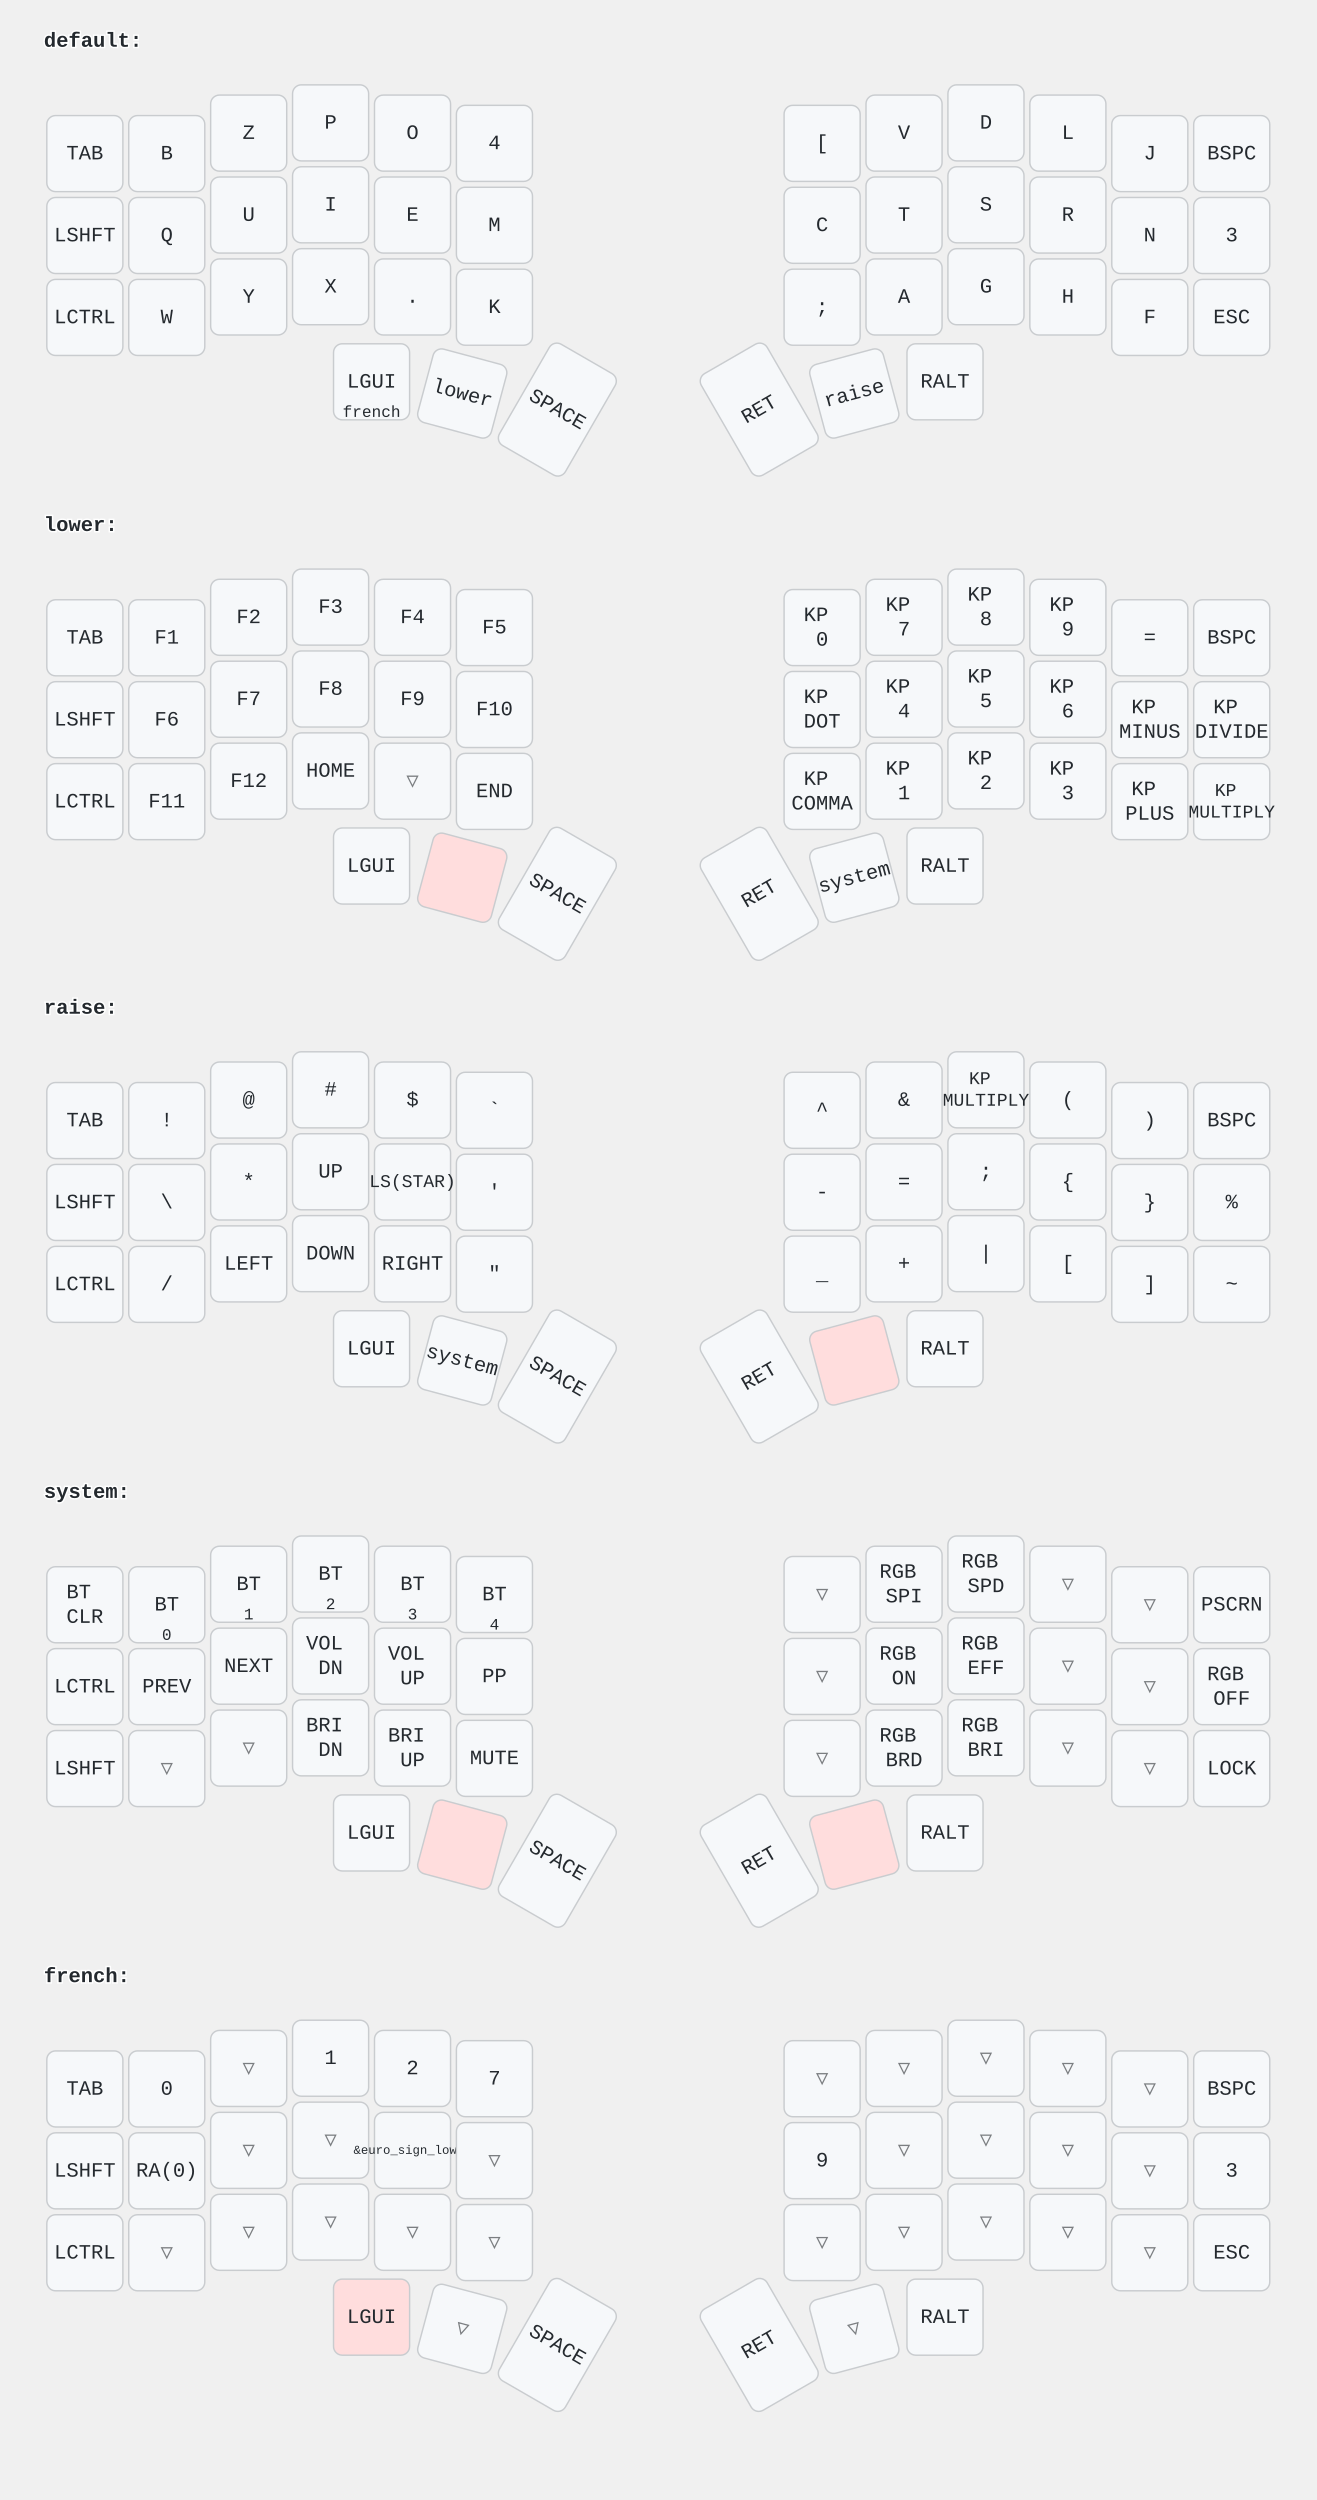
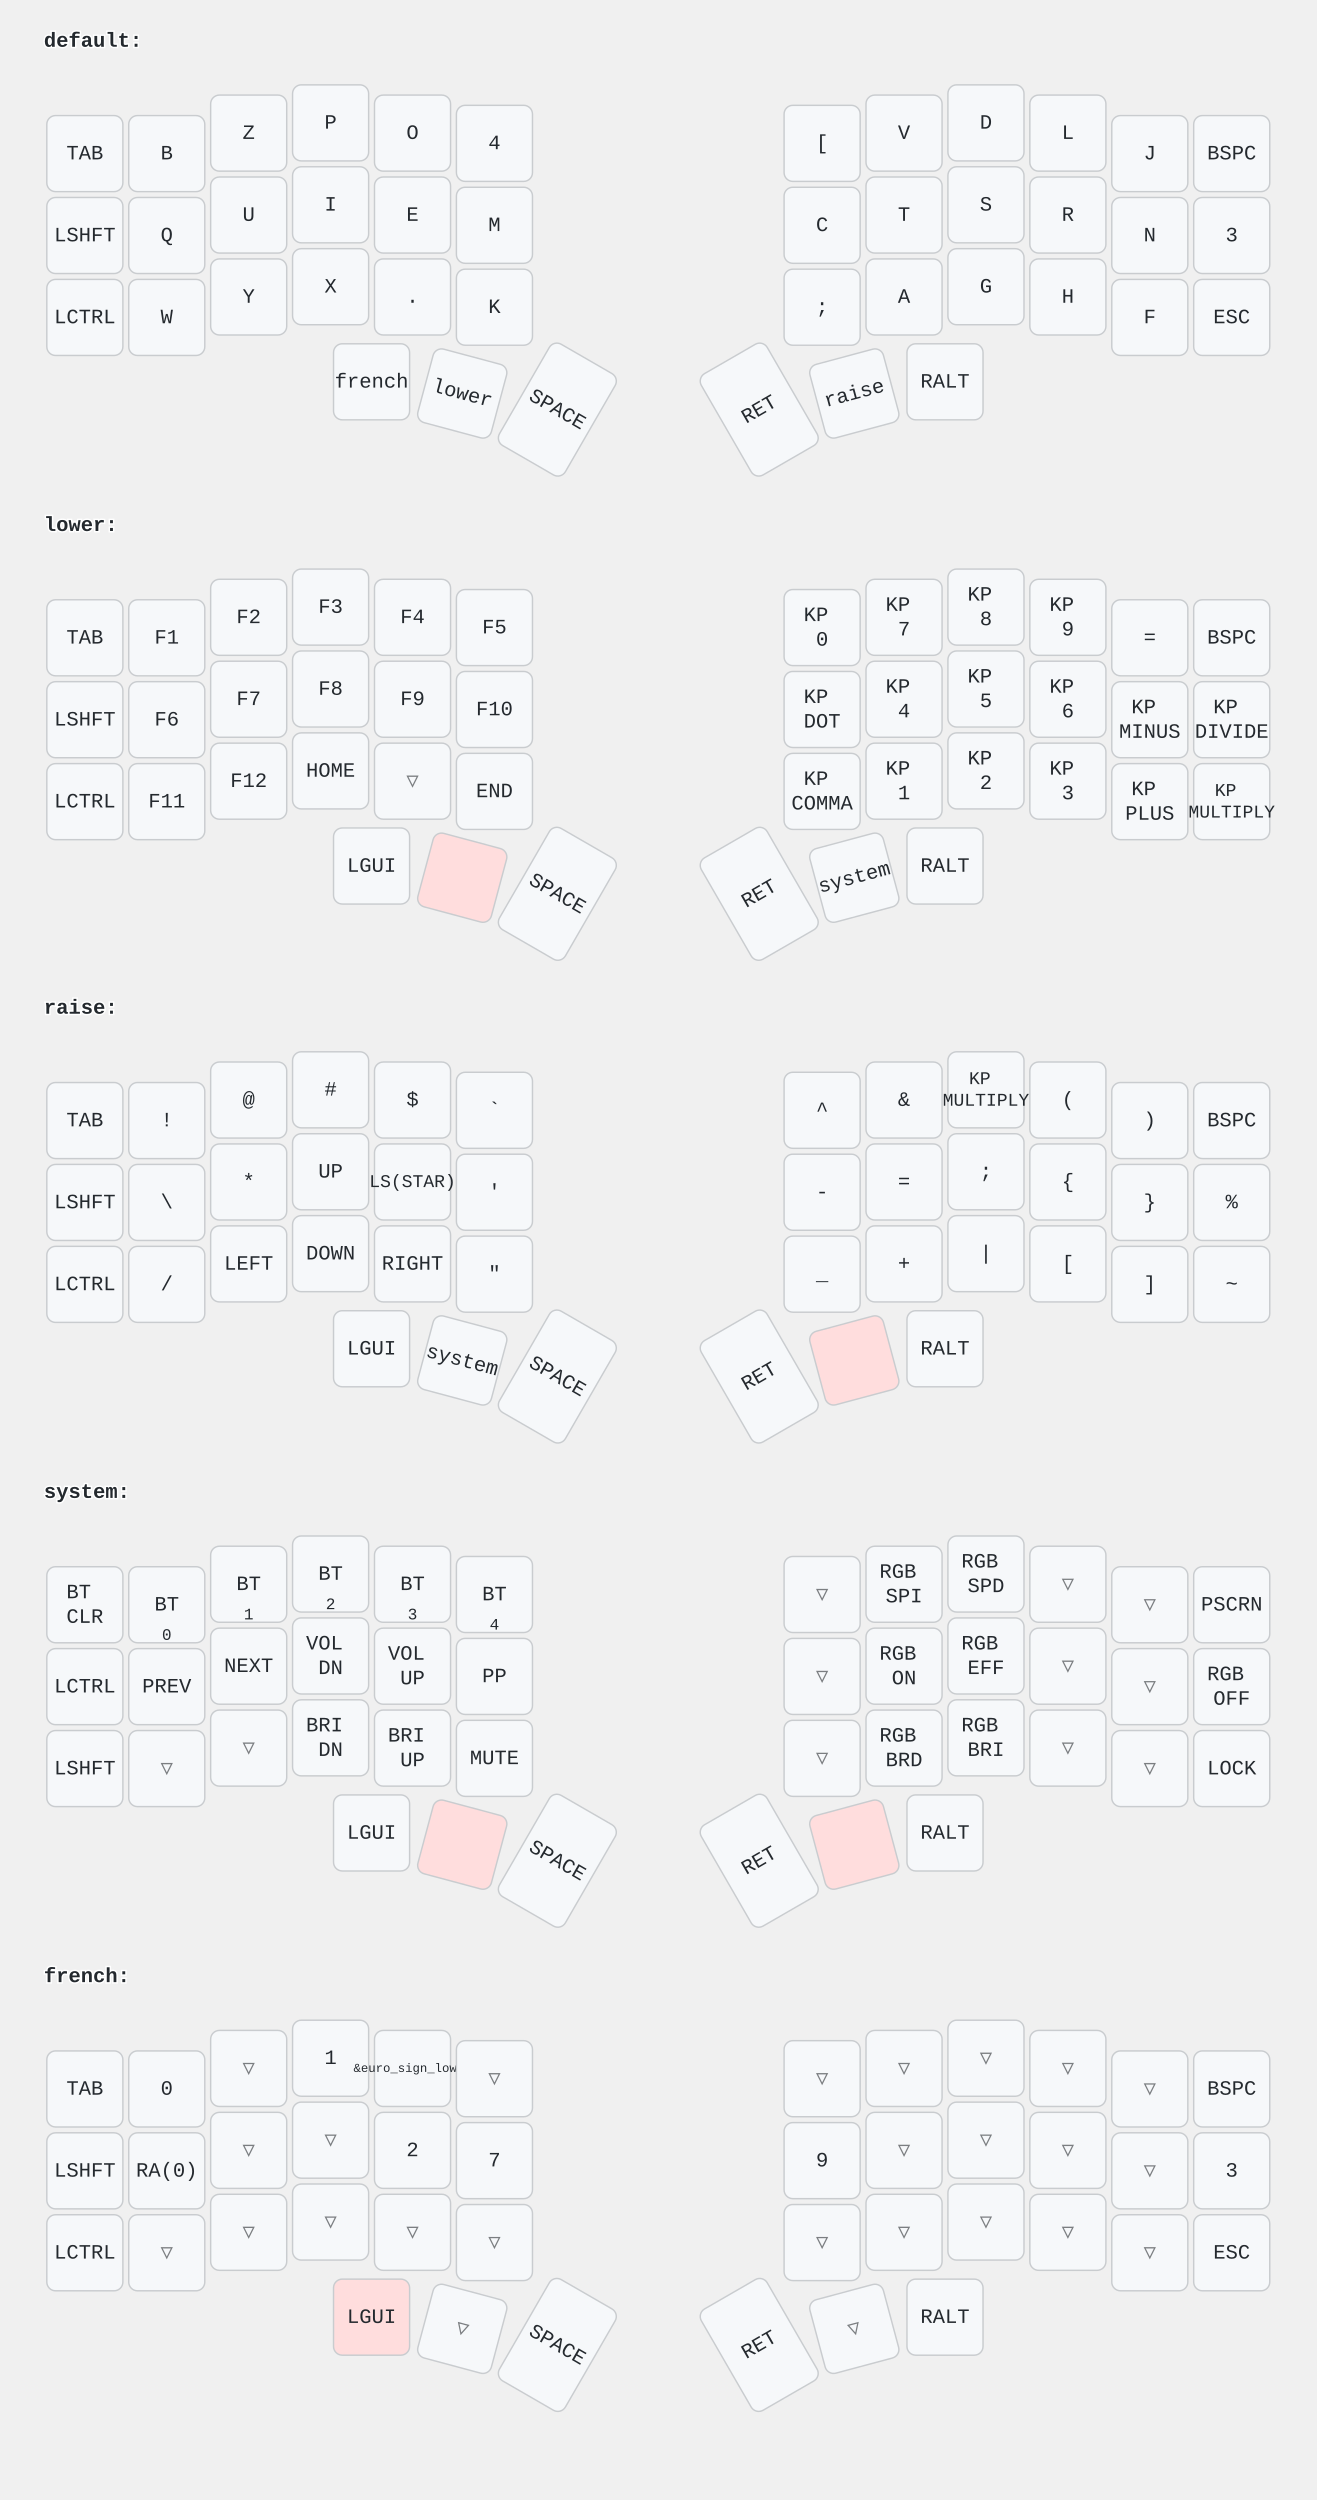
<svg xmlns="http://www.w3.org/2000/svg" width="900" height="1709" viewBox="0 0 900 1709" class="keymap">
  <style>/* inherit to force styles through use tags */
svg path {
    fill: inherit;
}

/* font and background color specifications */
svg.keymap {
    font-family: SFMono-Regular,Consolas,Liberation Mono,Menlo,monospace;
    font-size: 14px;
    font-kerning: normal;
    text-rendering: optimizeLegibility;
    fill: #24292e;
}

/* default key styling */
rect.key {
    fill: #f6f8fa;
}

rect.key, rect.combo {
    stroke: #c9cccf;
    stroke-width: 1;
}

/* default key side styling, only used is draw_key_sides is set */
rect.side {
    filter: brightness(90%);
}

/* color accent for combo boxes */
rect.combo, rect.combo-separate {
    fill: #cdf;
}

/* color accent for held keys */
rect.held, rect.combo.held {
    fill: #fdd;
}

/* color accent for ghost (optional) keys */
rect.ghost, rect.combo.ghost {
    stroke-dasharray: 4, 4;
    stroke-width: 2;
}

text {
    text-anchor: middle;
    dominant-baseline: middle;
}

/* styling for layer labels */
text.label {
    font-weight: bold;
    text-anchor: start;
    stroke: white;
    stroke-width: 2;
    paint-order: stroke;
}

/* styling for combo tap, and key hold/shifted label text */
text.combo, text.hold, text.shifted {
    font-size: 11px;
}

text.hold {
    text-anchor: middle;
    dominant-baseline: auto;
}

text.shifted {
    text-anchor: middle;
    dominant-baseline: hanging;
}

/* styling for hold/shifted label text in combo box */
text.combo.hold, text.combo.shifted {
    font-size: 8px;
}

/* lighter symbol for transparent keys */
text.trans {
    fill: #7b7e81;
}

/* styling for combo dendrons */
path.combo {
    stroke-width: 1;
    stroke: gray;
    fill: none;
}

/* Start Tabler Icons Cleanup */
/* cannot use height/width with glyphs */
.icon-tabler &gt; path {
    fill: inherit;
    stroke: inherit;
    stroke-width: 2;
}
/* hide tabler's default box */
.icon-tabler &gt; path[stroke="none"][fill="none"] {
    visibility: hidden;
}
/* End Tabler Icons Cleanup */
</style>
  <g transform="translate(30, 0)" class="layer-default">
    <text x="0" y="28" class="label">default:</text>
    <g transform="translate(0, 56)">
      <g transform="translate(28, 49)" class="key keypos-0">
        <rect rx="6" ry="6" x="-26" y="-26" width="52" height="52" class="key" />
        <text x="0" y="0" class="key tap">TAB</text>
      </g>
      <g transform="translate(84, 49)" class="key keypos-1">
        <rect rx="6" ry="6" x="-26" y="-26" width="52" height="52" class="key" />
        <text x="0" y="0" class="key tap">B</text>
      </g>
      <g transform="translate(140, 35)" class="key keypos-2">
        <rect rx="6" ry="6" x="-26" y="-26" width="52" height="52" class="key" />
        <text x="0" y="0" class="key tap">Z</text>
      </g>
      <g transform="translate(196, 28)" class="key keypos-3">
        <rect rx="6" ry="6" x="-26" y="-26" width="52" height="52" class="key" />
        <text x="0" y="0" class="key tap">P</text>
      </g>
      <g transform="translate(252, 35)" class="key keypos-4">
        <rect rx="6" ry="6" x="-26" y="-26" width="52" height="52" class="key" />
        <text x="0" y="0" class="key tap">O</text>
      </g>
      <g transform="translate(308, 42)" class="key keypos-5">
        <rect rx="6" ry="6" x="-26" y="-26" width="52" height="52" class="key" />
        <text x="0" y="0" class="key tap">4</text>
      </g>
      <g transform="translate(532, 42)" class="key keypos-6">
        <rect rx="6" ry="6" x="-26" y="-26" width="52" height="52" class="key" />
        <text x="0" y="0" class="key tap">[</text>
      </g>
      <g transform="translate(588, 35)" class="key keypos-7">
        <rect rx="6" ry="6" x="-26" y="-26" width="52" height="52" class="key" />
        <text x="0" y="0" class="key tap">V</text>
      </g>
      <g transform="translate(644, 28)" class="key keypos-8">
        <rect rx="6" ry="6" x="-26" y="-26" width="52" height="52" class="key" />
        <text x="0" y="0" class="key tap">D</text>
      </g>
      <g transform="translate(700, 35)" class="key keypos-9">
        <rect rx="6" ry="6" x="-26" y="-26" width="52" height="52" class="key" />
        <text x="0" y="0" class="key tap">L</text>
      </g>
      <g transform="translate(756, 49)" class="key keypos-10">
        <rect rx="6" ry="6" x="-26" y="-26" width="52" height="52" class="key" />
        <text x="0" y="0" class="key tap">J</text>
      </g>
      <g transform="translate(812, 49)" class="key keypos-11">
        <rect rx="6" ry="6" x="-26" y="-26" width="52" height="52" class="key" />
        <text x="0" y="0" class="key tap">BSPC</text>
      </g>
      <g transform="translate(28, 105)" class="key keypos-12">
        <rect rx="6" ry="6" x="-26" y="-26" width="52" height="52" class="key" />
        <text x="0" y="0" class="key tap">LSHFT</text>
      </g>
      <g transform="translate(84, 105)" class="key keypos-13">
        <rect rx="6" ry="6" x="-26" y="-26" width="52" height="52" class="key" />
        <text x="0" y="0" class="key tap">Q</text>
      </g>
      <g transform="translate(140, 91)" class="key keypos-14">
        <rect rx="6" ry="6" x="-26" y="-26" width="52" height="52" class="key" />
        <text x="0" y="0" class="key tap">U</text>
      </g>
      <g transform="translate(196, 84)" class="key keypos-15">
        <rect rx="6" ry="6" x="-26" y="-26" width="52" height="52" class="key" />
        <text x="0" y="0" class="key tap">I</text>
      </g>
      <g transform="translate(252, 91)" class="key keypos-16">
        <rect rx="6" ry="6" x="-26" y="-26" width="52" height="52" class="key" />
        <text x="0" y="0" class="key tap">E</text>
      </g>
      <g transform="translate(308, 98)" class="key keypos-17">
        <rect rx="6" ry="6" x="-26" y="-26" width="52" height="52" class="key" />
        <text x="0" y="0" class="key tap">M</text>
      </g>
      <g transform="translate(532, 98)" class="key keypos-18">
        <rect rx="6" ry="6" x="-26" y="-26" width="52" height="52" class="key" />
        <text x="0" y="0" class="key tap">C</text>
      </g>
      <g transform="translate(588, 91)" class="key keypos-19">
        <rect rx="6" ry="6" x="-26" y="-26" width="52" height="52" class="key" />
        <text x="0" y="0" class="key tap">T</text>
      </g>
      <g transform="translate(644, 84)" class="key keypos-20">
        <rect rx="6" ry="6" x="-26" y="-26" width="52" height="52" class="key" />
        <text x="0" y="0" class="key tap">S</text>
      </g>
      <g transform="translate(700, 91)" class="key keypos-21">
        <rect rx="6" ry="6" x="-26" y="-26" width="52" height="52" class="key" />
        <text x="0" y="0" class="key tap">R</text>
      </g>
      <g transform="translate(756, 105)" class="key keypos-22">
        <rect rx="6" ry="6" x="-26" y="-26" width="52" height="52" class="key" />
        <text x="0" y="0" class="key tap">N</text>
      </g>
      <g transform="translate(812, 105)" class="key keypos-23">
        <rect rx="6" ry="6" x="-26" y="-26" width="52" height="52" class="key" />
        <text x="0" y="0" class="key tap">3</text>
      </g>
      <g transform="translate(28, 161)" class="key keypos-24">
        <rect rx="6" ry="6" x="-26" y="-26" width="52" height="52" class="key" />
        <text x="0" y="0" class="key tap">LCTRL</text>
      </g>
      <g transform="translate(84, 161)" class="key keypos-25">
        <rect rx="6" ry="6" x="-26" y="-26" width="52" height="52" class="key" />
        <text x="0" y="0" class="key tap">W</text>
      </g>
      <g transform="translate(140, 147)" class="key keypos-26">
        <rect rx="6" ry="6" x="-26" y="-26" width="52" height="52" class="key" />
        <text x="0" y="0" class="key tap">Y</text>
      </g>
      <g transform="translate(196, 140)" class="key keypos-27">
        <rect rx="6" ry="6" x="-26" y="-26" width="52" height="52" class="key" />
        <text x="0" y="0" class="key tap">X</text>
      </g>
      <g transform="translate(252, 147)" class="key keypos-28">
        <rect rx="6" ry="6" x="-26" y="-26" width="52" height="52" class="key" />
        <text x="0" y="0" class="key tap">.</text>
      </g>
      <g transform="translate(308, 154)" class="key keypos-29">
        <rect rx="6" ry="6" x="-26" y="-26" width="52" height="52" class="key" />
        <text x="0" y="0" class="key tap">K</text>
      </g>
      <g transform="translate(532, 154)" class="key keypos-30">
        <rect rx="6" ry="6" x="-26" y="-26" width="52" height="52" class="key" />
        <text x="0" y="0" class="key tap">;</text>
      </g>
      <g transform="translate(588, 147)" class="key keypos-31">
        <rect rx="6" ry="6" x="-26" y="-26" width="52" height="52" class="key" />
        <text x="0" y="0" class="key tap">A</text>
      </g>
      <g transform="translate(644, 140)" class="key keypos-32">
        <rect rx="6" ry="6" x="-26" y="-26" width="52" height="52" class="key" />
        <text x="0" y="0" class="key tap">G</text>
      </g>
      <g transform="translate(700, 147)" class="key keypos-33">
        <rect rx="6" ry="6" x="-26" y="-26" width="52" height="52" class="key" />
        <text x="0" y="0" class="key tap">H</text>
      </g>
      <g transform="translate(756, 161)" class="key keypos-34">
        <rect rx="6" ry="6" x="-26" y="-26" width="52" height="52" class="key" />
        <text x="0" y="0" class="key tap">F</text>
      </g>
      <g transform="translate(812, 161)" class="key keypos-35">
        <rect rx="6" ry="6" x="-26" y="-26" width="52" height="52" class="key" />
        <text x="0" y="0" class="key tap">ESC</text>
      </g>
      <g transform="translate(224, 205)" class="key keypos-36">
        <rect rx="6" ry="6" x="-26" y="-26" width="52" height="52" class="key" />
-         <text x="0" y="0" class="key tap">LGUI</text>
-         <text x="0" y="24" class="key hold">french</text>
+         <text x="0" y="0" class="key tap">french</text>
      </g>
      <g transform="translate(286, 213) rotate(15.0)" class="key keypos-37">
        <rect rx="6" ry="6" x="-26" y="-26" width="52" height="52" class="key" />
        <text x="0" y="0" class="key tap">lower</text>
      </g>
      <g transform="translate(351, 224) rotate(30.0)" class="key keypos-38">
        <rect rx="6" ry="6" x="-26" y="-40" width="52" height="80" class="key" />
        <text x="0" y="0" class="key tap">SPACE</text>
      </g>
      <g transform="translate(489, 224) rotate(-30.0)" class="key keypos-39">
        <rect rx="6" ry="6" x="-26" y="-40" width="52" height="80" class="key" />
        <text x="0" y="0" class="key tap">RET</text>
      </g>
      <g transform="translate(554, 213) rotate(-15.0)" class="key keypos-40">
        <rect rx="6" ry="6" x="-26" y="-26" width="52" height="52" class="key" />
        <text x="0" y="0" class="key tap">raise</text>
      </g>
      <g transform="translate(616, 205)" class="key keypos-41">
        <rect rx="6" ry="6" x="-26" y="-26" width="52" height="52" class="key" />
        <text x="0" y="0" class="key tap">RALT</text>
      </g>
    </g>
  </g>
  <g transform="translate(30, 331)" class="layer-lower">
    <text x="0" y="28" class="label">lower:</text>
    <g transform="translate(0, 56)">
      <g transform="translate(28, 49)" class="key keypos-0">
        <rect rx="6" ry="6" x="-26" y="-26" width="52" height="52" class="key" />
        <text x="0" y="0" class="key tap">TAB</text>
      </g>
      <g transform="translate(84, 49)" class="key keypos-1">
        <rect rx="6" ry="6" x="-26" y="-26" width="52" height="52" class="key" />
        <text x="0" y="0" class="key tap">F1</text>
      </g>
      <g transform="translate(140, 35)" class="key keypos-2">
        <rect rx="6" ry="6" x="-26" y="-26" width="52" height="52" class="key" />
        <text x="0" y="0" class="key tap">F2</text>
      </g>
      <g transform="translate(196, 28)" class="key keypos-3">
        <rect rx="6" ry="6" x="-26" y="-26" width="52" height="52" class="key" />
        <text x="0" y="0" class="key tap">F3</text>
      </g>
      <g transform="translate(252, 35)" class="key keypos-4">
        <rect rx="6" ry="6" x="-26" y="-26" width="52" height="52" class="key" />
        <text x="0" y="0" class="key tap">F4</text>
      </g>
      <g transform="translate(308, 42)" class="key keypos-5">
        <rect rx="6" ry="6" x="-26" y="-26" width="52" height="52" class="key" />
        <text x="0" y="0" class="key tap">F5</text>
      </g>
      <g transform="translate(532, 42)" class="key keypos-6">
        <rect rx="6" ry="6" x="-26" y="-26" width="52" height="52" class="key" />
        <text x="0" y="0" class="key tap">
          <tspan x="0" dy="-0.6em">KP</tspan>
          <tspan x="0" dy="1.2em">0</tspan>
        </text>
      </g>
      <g transform="translate(588, 35)" class="key keypos-7">
        <rect rx="6" ry="6" x="-26" y="-26" width="52" height="52" class="key" />
        <text x="0" y="0" class="key tap">
          <tspan x="0" dy="-0.6em">KP</tspan>
          <tspan x="0" dy="1.2em">7</tspan>
        </text>
      </g>
      <g transform="translate(644, 28)" class="key keypos-8">
        <rect rx="6" ry="6" x="-26" y="-26" width="52" height="52" class="key" />
        <text x="0" y="0" class="key tap">
          <tspan x="0" dy="-0.6em">KP</tspan>
          <tspan x="0" dy="1.2em">8</tspan>
        </text>
      </g>
      <g transform="translate(700, 35)" class="key keypos-9">
        <rect rx="6" ry="6" x="-26" y="-26" width="52" height="52" class="key" />
        <text x="0" y="0" class="key tap">
          <tspan x="0" dy="-0.6em">KP</tspan>
          <tspan x="0" dy="1.2em">9</tspan>
        </text>
      </g>
      <g transform="translate(756, 49)" class="key keypos-10">
        <rect rx="6" ry="6" x="-26" y="-26" width="52" height="52" class="key" />
        <text x="0" y="0" class="key tap">=</text>
      </g>
      <g transform="translate(812, 49)" class="key keypos-11">
        <rect rx="6" ry="6" x="-26" y="-26" width="52" height="52" class="key" />
        <text x="0" y="0" class="key tap">BSPC</text>
      </g>
      <g transform="translate(28, 105)" class="key keypos-12">
        <rect rx="6" ry="6" x="-26" y="-26" width="52" height="52" class="key" />
        <text x="0" y="0" class="key tap">LSHFT</text>
      </g>
      <g transform="translate(84, 105)" class="key keypos-13">
        <rect rx="6" ry="6" x="-26" y="-26" width="52" height="52" class="key" />
        <text x="0" y="0" class="key tap">F6</text>
      </g>
      <g transform="translate(140, 91)" class="key keypos-14">
        <rect rx="6" ry="6" x="-26" y="-26" width="52" height="52" class="key" />
        <text x="0" y="0" class="key tap">F7</text>
      </g>
      <g transform="translate(196, 84)" class="key keypos-15">
        <rect rx="6" ry="6" x="-26" y="-26" width="52" height="52" class="key" />
        <text x="0" y="0" class="key tap">F8</text>
      </g>
      <g transform="translate(252, 91)" class="key keypos-16">
        <rect rx="6" ry="6" x="-26" y="-26" width="52" height="52" class="key" />
        <text x="0" y="0" class="key tap">F9</text>
      </g>
      <g transform="translate(308, 98)" class="key keypos-17">
        <rect rx="6" ry="6" x="-26" y="-26" width="52" height="52" class="key" />
        <text x="0" y="0" class="key tap">F10</text>
      </g>
      <g transform="translate(532, 98)" class="key keypos-18">
        <rect rx="6" ry="6" x="-26" y="-26" width="52" height="52" class="key" />
        <text x="0" y="0" class="key tap">
          <tspan x="0" dy="-0.6em">KP</tspan>
          <tspan x="0" dy="1.2em">DOT</tspan>
        </text>
      </g>
      <g transform="translate(588, 91)" class="key keypos-19">
        <rect rx="6" ry="6" x="-26" y="-26" width="52" height="52" class="key" />
        <text x="0" y="0" class="key tap">
          <tspan x="0" dy="-0.6em">KP</tspan>
          <tspan x="0" dy="1.2em">4</tspan>
        </text>
      </g>
      <g transform="translate(644, 84)" class="key keypos-20">
        <rect rx="6" ry="6" x="-26" y="-26" width="52" height="52" class="key" />
        <text x="0" y="0" class="key tap">
          <tspan x="0" dy="-0.6em">KP</tspan>
          <tspan x="0" dy="1.2em">5</tspan>
        </text>
      </g>
      <g transform="translate(700, 91)" class="key keypos-21">
        <rect rx="6" ry="6" x="-26" y="-26" width="52" height="52" class="key" />
        <text x="0" y="0" class="key tap">
          <tspan x="0" dy="-0.6em">KP</tspan>
          <tspan x="0" dy="1.2em">6</tspan>
        </text>
      </g>
      <g transform="translate(756, 105)" class="key keypos-22">
        <rect rx="6" ry="6" x="-26" y="-26" width="52" height="52" class="key" />
        <text x="0" y="0" class="key tap">
          <tspan x="0" dy="-0.6em">KP</tspan>
          <tspan x="0" dy="1.2em">MINUS</tspan>
        </text>
      </g>
      <g transform="translate(812, 105)" class="key keypos-23">
        <rect rx="6" ry="6" x="-26" y="-26" width="52" height="52" class="key" />
        <text x="0" y="0" class="key tap">
          <tspan x="0" dy="-0.6em">KP</tspan>
          <tspan x="0" dy="1.2em">DIVIDE</tspan>
        </text>
      </g>
      <g transform="translate(28, 161)" class="key keypos-24">
        <rect rx="6" ry="6" x="-26" y="-26" width="52" height="52" class="key" />
        <text x="0" y="0" class="key tap">LCTRL</text>
      </g>
      <g transform="translate(84, 161)" class="key keypos-25">
        <rect rx="6" ry="6" x="-26" y="-26" width="52" height="52" class="key" />
        <text x="0" y="0" class="key tap">F11</text>
      </g>
      <g transform="translate(140, 147)" class="key keypos-26">
        <rect rx="6" ry="6" x="-26" y="-26" width="52" height="52" class="key" />
        <text x="0" y="0" class="key tap">F12</text>
      </g>
      <g transform="translate(196, 140)" class="key keypos-27">
        <rect rx="6" ry="6" x="-26" y="-26" width="52" height="52" class="key" />
        <text x="0" y="0" class="key tap">HOME</text>
      </g>
      <g transform="translate(252, 147)" class="key trans keypos-28">
        <rect rx="6" ry="6" x="-26" y="-26" width="52" height="52" class="key trans" />
        <text x="0" y="0" class="key trans tap">▽</text>
      </g>
      <g transform="translate(308, 154)" class="key keypos-29">
        <rect rx="6" ry="6" x="-26" y="-26" width="52" height="52" class="key" />
        <text x="0" y="0" class="key tap">END</text>
      </g>
      <g transform="translate(532, 154)" class="key keypos-30">
        <rect rx="6" ry="6" x="-26" y="-26" width="52" height="52" class="key" />
        <text x="0" y="0" class="key tap">
          <tspan x="0" dy="-0.6em">KP</tspan>
          <tspan x="0" dy="1.2em">COMMA</tspan>
        </text>
      </g>
      <g transform="translate(588, 147)" class="key keypos-31">
        <rect rx="6" ry="6" x="-26" y="-26" width="52" height="52" class="key" />
        <text x="0" y="0" class="key tap">
          <tspan x="0" dy="-0.6em">KP</tspan>
          <tspan x="0" dy="1.2em">1</tspan>
        </text>
      </g>
      <g transform="translate(644, 140)" class="key keypos-32">
        <rect rx="6" ry="6" x="-26" y="-26" width="52" height="52" class="key" />
        <text x="0" y="0" class="key tap">
          <tspan x="0" dy="-0.6em">KP</tspan>
          <tspan x="0" dy="1.2em">2</tspan>
        </text>
      </g>
      <g transform="translate(700, 147)" class="key keypos-33">
        <rect rx="6" ry="6" x="-26" y="-26" width="52" height="52" class="key" />
        <text x="0" y="0" class="key tap">
          <tspan x="0" dy="-0.6em">KP</tspan>
          <tspan x="0" dy="1.2em">3</tspan>
        </text>
      </g>
      <g transform="translate(756, 161)" class="key keypos-34">
        <rect rx="6" ry="6" x="-26" y="-26" width="52" height="52" class="key" />
        <text x="0" y="0" class="key tap">
          <tspan x="0" dy="-0.6em">KP</tspan>
          <tspan x="0" dy="1.2em">PLUS</tspan>
        </text>
      </g>
      <g transform="translate(812, 161)" class="key keypos-35">
        <rect rx="6" ry="6" x="-26" y="-26" width="52" height="52" class="key" />
        <text x="0" y="0" class="key tap">
          <tspan x="0" dy="-0.6em" style="font-size: 88%">KP</tspan>
          <tspan x="0" dy="1.2em" style="font-size: 88%">MULTIPLY</tspan>
        </text>
      </g>
      <g transform="translate(224, 205)" class="key keypos-36">
        <rect rx="6" ry="6" x="-26" y="-26" width="52" height="52" class="key" />
        <text x="0" y="0" class="key tap">LGUI</text>
      </g>
      <g transform="translate(286, 213) rotate(15.0)" class="key held keypos-37">
        <rect rx="6" ry="6" x="-26" y="-26" width="52" height="52" class="key held" />
      </g>
      <g transform="translate(351, 224) rotate(30.0)" class="key keypos-38">
        <rect rx="6" ry="6" x="-26" y="-40" width="52" height="80" class="key" />
        <text x="0" y="0" class="key tap">SPACE</text>
      </g>
      <g transform="translate(489, 224) rotate(-30.0)" class="key keypos-39">
        <rect rx="6" ry="6" x="-26" y="-40" width="52" height="80" class="key" />
        <text x="0" y="0" class="key tap">RET</text>
      </g>
      <g transform="translate(554, 213) rotate(-15.0)" class="key keypos-40">
        <rect rx="6" ry="6" x="-26" y="-26" width="52" height="52" class="key" />
        <text x="0" y="0" class="key tap">system</text>
      </g>
      <g transform="translate(616, 205)" class="key keypos-41">
        <rect rx="6" ry="6" x="-26" y="-26" width="52" height="52" class="key" />
        <text x="0" y="0" class="key tap">RALT</text>
      </g>
    </g>
  </g>
  <g transform="translate(30, 661)" class="layer-raise">
    <text x="0" y="28" class="label">raise:</text>
    <g transform="translate(0, 56)">
      <g transform="translate(28, 49)" class="key keypos-0">
        <rect rx="6" ry="6" x="-26" y="-26" width="52" height="52" class="key" />
        <text x="0" y="0" class="key tap">TAB</text>
      </g>
      <g transform="translate(84, 49)" class="key keypos-1">
        <rect rx="6" ry="6" x="-26" y="-26" width="52" height="52" class="key" />
        <text x="0" y="0" class="key tap">!</text>
      </g>
      <g transform="translate(140, 35)" class="key keypos-2">
        <rect rx="6" ry="6" x="-26" y="-26" width="52" height="52" class="key" />
        <text x="0" y="0" class="key tap">@</text>
      </g>
      <g transform="translate(196, 28)" class="key keypos-3">
        <rect rx="6" ry="6" x="-26" y="-26" width="52" height="52" class="key" />
        <text x="0" y="0" class="key tap">#</text>
      </g>
      <g transform="translate(252, 35)" class="key keypos-4">
        <rect rx="6" ry="6" x="-26" y="-26" width="52" height="52" class="key" />
        <text x="0" y="0" class="key tap">$</text>
      </g>
      <g transform="translate(308, 42)" class="key keypos-5">
        <rect rx="6" ry="6" x="-26" y="-26" width="52" height="52" class="key" />
        <text x="0" y="0" class="key tap">`</text>
      </g>
      <g transform="translate(532, 42)" class="key keypos-6">
        <rect rx="6" ry="6" x="-26" y="-26" width="52" height="52" class="key" />
        <text x="0" y="0" class="key tap">^</text>
      </g>
      <g transform="translate(588, 35)" class="key keypos-7">
        <rect rx="6" ry="6" x="-26" y="-26" width="52" height="52" class="key" />
        <text x="0" y="0" class="key tap">&amp;</text>
      </g>
      <g transform="translate(644, 28)" class="key keypos-8">
        <rect rx="6" ry="6" x="-26" y="-26" width="52" height="52" class="key" />
        <text x="0" y="0" class="key tap">
          <tspan x="0" dy="-0.6em" style="font-size: 88%">KP</tspan>
          <tspan x="0" dy="1.2em" style="font-size: 88%">MULTIPLY</tspan>
        </text>
      </g>
      <g transform="translate(700, 35)" class="key keypos-9">
        <rect rx="6" ry="6" x="-26" y="-26" width="52" height="52" class="key" />
        <text x="0" y="0" class="key tap">(</text>
      </g>
      <g transform="translate(756, 49)" class="key keypos-10">
        <rect rx="6" ry="6" x="-26" y="-26" width="52" height="52" class="key" />
        <text x="0" y="0" class="key tap">)</text>
      </g>
      <g transform="translate(812, 49)" class="key keypos-11">
        <rect rx="6" ry="6" x="-26" y="-26" width="52" height="52" class="key" />
        <text x="0" y="0" class="key tap">BSPC</text>
      </g>
      <g transform="translate(28, 105)" class="key keypos-12">
        <rect rx="6" ry="6" x="-26" y="-26" width="52" height="52" class="key" />
        <text x="0" y="0" class="key tap">LSHFT</text>
      </g>
      <g transform="translate(84, 105)" class="key keypos-13">
        <rect rx="6" ry="6" x="-26" y="-26" width="52" height="52" class="key" />
        <text x="0" y="0" class="key tap">\</text>
      </g>
      <g transform="translate(140, 91)" class="key keypos-14">
        <rect rx="6" ry="6" x="-26" y="-26" width="52" height="52" class="key" />
        <text x="0" y="0" class="key tap">*</text>
      </g>
      <g transform="translate(196, 84)" class="key keypos-15">
        <rect rx="6" ry="6" x="-26" y="-26" width="52" height="52" class="key" />
        <text x="0" y="0" class="key tap">UP</text>
      </g>
      <g transform="translate(252, 91)" class="key keypos-16">
        <rect rx="6" ry="6" x="-26" y="-26" width="52" height="52" class="key" />
        <text x="0" y="0" class="key tap">
          <tspan style="font-size: 88%">LS(STAR)</tspan>
        </text>
      </g>
      <g transform="translate(308, 98)" class="key keypos-17">
        <rect rx="6" ry="6" x="-26" y="-26" width="52" height="52" class="key" />
        <text x="0" y="0" class="key tap">'</text>
      </g>
      <g transform="translate(532, 98)" class="key keypos-18">
        <rect rx="6" ry="6" x="-26" y="-26" width="52" height="52" class="key" />
        <text x="0" y="0" class="key tap">-</text>
      </g>
      <g transform="translate(588, 91)" class="key keypos-19">
        <rect rx="6" ry="6" x="-26" y="-26" width="52" height="52" class="key" />
        <text x="0" y="0" class="key tap">=</text>
      </g>
      <g transform="translate(644, 84)" class="key keypos-20">
        <rect rx="6" ry="6" x="-26" y="-26" width="52" height="52" class="key" />
        <text x="0" y="0" class="key tap">;</text>
      </g>
      <g transform="translate(700, 91)" class="key keypos-21">
        <rect rx="6" ry="6" x="-26" y="-26" width="52" height="52" class="key" />
        <text x="0" y="0" class="key tap">{</text>
      </g>
      <g transform="translate(756, 105)" class="key keypos-22">
        <rect rx="6" ry="6" x="-26" y="-26" width="52" height="52" class="key" />
        <text x="0" y="0" class="key tap">}</text>
      </g>
      <g transform="translate(812, 105)" class="key keypos-23">
        <rect rx="6" ry="6" x="-26" y="-26" width="52" height="52" class="key" />
        <text x="0" y="0" class="key tap">%</text>
      </g>
      <g transform="translate(28, 161)" class="key keypos-24">
        <rect rx="6" ry="6" x="-26" y="-26" width="52" height="52" class="key" />
        <text x="0" y="0" class="key tap">LCTRL</text>
      </g>
      <g transform="translate(84, 161)" class="key keypos-25">
        <rect rx="6" ry="6" x="-26" y="-26" width="52" height="52" class="key" />
        <text x="0" y="0" class="key tap">/</text>
      </g>
      <g transform="translate(140, 147)" class="key keypos-26">
        <rect rx="6" ry="6" x="-26" y="-26" width="52" height="52" class="key" />
        <text x="0" y="0" class="key tap">LEFT</text>
      </g>
      <g transform="translate(196, 140)" class="key keypos-27">
        <rect rx="6" ry="6" x="-26" y="-26" width="52" height="52" class="key" />
        <text x="0" y="0" class="key tap">DOWN</text>
      </g>
      <g transform="translate(252, 147)" class="key keypos-28">
        <rect rx="6" ry="6" x="-26" y="-26" width="52" height="52" class="key" />
        <text x="0" y="0" class="key tap">RIGHT</text>
      </g>
      <g transform="translate(308, 154)" class="key keypos-29">
        <rect rx="6" ry="6" x="-26" y="-26" width="52" height="52" class="key" />
        <text x="0" y="0" class="key tap">"</text>
      </g>
      <g transform="translate(532, 154)" class="key keypos-30">
        <rect rx="6" ry="6" x="-26" y="-26" width="52" height="52" class="key" />
        <text x="0" y="0" class="key tap">_</text>
      </g>
      <g transform="translate(588, 147)" class="key keypos-31">
        <rect rx="6" ry="6" x="-26" y="-26" width="52" height="52" class="key" />
        <text x="0" y="0" class="key tap">+</text>
      </g>
      <g transform="translate(644, 140)" class="key keypos-32">
        <rect rx="6" ry="6" x="-26" y="-26" width="52" height="52" class="key" />
        <text x="0" y="0" class="key tap">|</text>
      </g>
      <g transform="translate(700, 147)" class="key keypos-33">
        <rect rx="6" ry="6" x="-26" y="-26" width="52" height="52" class="key" />
        <text x="0" y="0" class="key tap">[</text>
      </g>
      <g transform="translate(756, 161)" class="key keypos-34">
        <rect rx="6" ry="6" x="-26" y="-26" width="52" height="52" class="key" />
        <text x="0" y="0" class="key tap">]</text>
      </g>
      <g transform="translate(812, 161)" class="key keypos-35">
        <rect rx="6" ry="6" x="-26" y="-26" width="52" height="52" class="key" />
        <text x="0" y="0" class="key tap">~</text>
      </g>
      <g transform="translate(224, 205)" class="key keypos-36">
        <rect rx="6" ry="6" x="-26" y="-26" width="52" height="52" class="key" />
        <text x="0" y="0" class="key tap">LGUI</text>
      </g>
      <g transform="translate(286, 213) rotate(15.0)" class="key keypos-37">
        <rect rx="6" ry="6" x="-26" y="-26" width="52" height="52" class="key" />
        <text x="0" y="0" class="key tap">system</text>
      </g>
      <g transform="translate(351, 224) rotate(30.0)" class="key keypos-38">
        <rect rx="6" ry="6" x="-26" y="-40" width="52" height="80" class="key" />
        <text x="0" y="0" class="key tap">SPACE</text>
      </g>
      <g transform="translate(489, 224) rotate(-30.0)" class="key keypos-39">
        <rect rx="6" ry="6" x="-26" y="-40" width="52" height="80" class="key" />
        <text x="0" y="0" class="key tap">RET</text>
      </g>
      <g transform="translate(554, 213) rotate(-15.0)" class="key held keypos-40">
        <rect rx="6" ry="6" x="-26" y="-26" width="52" height="52" class="key held" />
      </g>
      <g transform="translate(616, 205)" class="key keypos-41">
        <rect rx="6" ry="6" x="-26" y="-26" width="52" height="52" class="key" />
        <text x="0" y="0" class="key tap">RALT</text>
      </g>
    </g>
  </g>
  <g transform="translate(30, 992)" class="layer-system">
    <text x="0" y="28" class="label">system:</text>
    <g transform="translate(0, 56)">
      <g transform="translate(28, 49)" class="key keypos-0">
        <rect rx="6" ry="6" x="-26" y="-26" width="52" height="52" class="key" />
        <text x="0" y="0" class="key tap">
          <tspan x="0" dy="-0.6em">BT</tspan>
          <tspan x="0" dy="1.2em">CLR</tspan>
        </text>
      </g>
      <g transform="translate(84, 49)" class="key keypos-1">
        <rect rx="6" ry="6" x="-26" y="-26" width="52" height="52" class="key" />
        <text x="0" y="0" class="key tap">BT</text>
        <text x="0" y="24" class="key hold">0</text>
      </g>
      <g transform="translate(140, 35)" class="key keypos-2">
        <rect rx="6" ry="6" x="-26" y="-26" width="52" height="52" class="key" />
        <text x="0" y="0" class="key tap">BT</text>
        <text x="0" y="24" class="key hold">1</text>
      </g>
      <g transform="translate(196, 28)" class="key keypos-3">
        <rect rx="6" ry="6" x="-26" y="-26" width="52" height="52" class="key" />
        <text x="0" y="0" class="key tap">BT</text>
        <text x="0" y="24" class="key hold">2</text>
      </g>
      <g transform="translate(252, 35)" class="key keypos-4">
        <rect rx="6" ry="6" x="-26" y="-26" width="52" height="52" class="key" />
        <text x="0" y="0" class="key tap">BT</text>
        <text x="0" y="24" class="key hold">3</text>
      </g>
      <g transform="translate(308, 42)" class="key keypos-5">
        <rect rx="6" ry="6" x="-26" y="-26" width="52" height="52" class="key" />
        <text x="0" y="0" class="key tap">BT</text>
        <text x="0" y="24" class="key hold">4</text>
      </g>
      <g transform="translate(532, 42)" class="key trans keypos-6">
        <rect rx="6" ry="6" x="-26" y="-26" width="52" height="52" class="key trans" />
        <text x="0" y="0" class="key trans tap">▽</text>
      </g>
      <g transform="translate(588, 35)" class="key keypos-7">
        <rect rx="6" ry="6" x="-26" y="-26" width="52" height="52" class="key" />
        <text x="0" y="0" class="key tap">
          <tspan x="0" dy="-0.6em">RGB</tspan>
          <tspan x="0" dy="1.2em">SPI</tspan>
        </text>
      </g>
      <g transform="translate(644, 28)" class="key keypos-8">
        <rect rx="6" ry="6" x="-26" y="-26" width="52" height="52" class="key" />
        <text x="0" y="0" class="key tap">
          <tspan x="0" dy="-0.6em">RGB</tspan>
          <tspan x="0" dy="1.2em">SPD</tspan>
        </text>
      </g>
      <g transform="translate(700, 35)" class="key trans keypos-9">
        <rect rx="6" ry="6" x="-26" y="-26" width="52" height="52" class="key trans" />
        <text x="0" y="0" class="key trans tap">▽</text>
      </g>
      <g transform="translate(756, 49)" class="key trans keypos-10">
        <rect rx="6" ry="6" x="-26" y="-26" width="52" height="52" class="key trans" />
        <text x="0" y="0" class="key trans tap">▽</text>
      </g>
      <g transform="translate(812, 49)" class="key keypos-11">
        <rect rx="6" ry="6" x="-26" y="-26" width="52" height="52" class="key" />
        <text x="0" y="0" class="key tap">PSCRN</text>
      </g>
      <g transform="translate(28, 105)" class="key keypos-12">
        <rect rx="6" ry="6" x="-26" y="-26" width="52" height="52" class="key" />
        <text x="0" y="0" class="key tap">LCTRL</text>
      </g>
      <g transform="translate(84, 105)" class="key keypos-13">
        <rect rx="6" ry="6" x="-26" y="-26" width="52" height="52" class="key" />
        <text x="0" y="0" class="key tap">PREV</text>
      </g>
      <g transform="translate(140, 91)" class="key keypos-14">
        <rect rx="6" ry="6" x="-26" y="-26" width="52" height="52" class="key" />
        <text x="0" y="0" class="key tap">NEXT</text>
      </g>
      <g transform="translate(196, 84)" class="key keypos-15">
        <rect rx="6" ry="6" x="-26" y="-26" width="52" height="52" class="key" />
        <text x="0" y="0" class="key tap">
          <tspan x="0" dy="-0.6em">VOL</tspan>
          <tspan x="0" dy="1.2em">DN</tspan>
        </text>
      </g>
      <g transform="translate(252, 91)" class="key keypos-16">
        <rect rx="6" ry="6" x="-26" y="-26" width="52" height="52" class="key" />
        <text x="0" y="0" class="key tap">
          <tspan x="0" dy="-0.6em">VOL</tspan>
          <tspan x="0" dy="1.2em">UP</tspan>
        </text>
      </g>
      <g transform="translate(308, 98)" class="key keypos-17">
        <rect rx="6" ry="6" x="-26" y="-26" width="52" height="52" class="key" />
        <text x="0" y="0" class="key tap">PP</text>
      </g>
      <g transform="translate(532, 98)" class="key trans keypos-18">
        <rect rx="6" ry="6" x="-26" y="-26" width="52" height="52" class="key trans" />
        <text x="0" y="0" class="key trans tap">▽</text>
      </g>
      <g transform="translate(588, 91)" class="key keypos-19">
        <rect rx="6" ry="6" x="-26" y="-26" width="52" height="52" class="key" />
        <text x="0" y="0" class="key tap">
          <tspan x="0" dy="-0.6em">RGB</tspan>
          <tspan x="0" dy="1.2em">ON</tspan>
        </text>
      </g>
      <g transform="translate(644, 84)" class="key keypos-20">
        <rect rx="6" ry="6" x="-26" y="-26" width="52" height="52" class="key" />
        <text x="0" y="0" class="key tap">
          <tspan x="0" dy="-0.6em">RGB</tspan>
          <tspan x="0" dy="1.2em">EFF</tspan>
        </text>
      </g>
      <g transform="translate(700, 91)" class="key trans keypos-21">
        <rect rx="6" ry="6" x="-26" y="-26" width="52" height="52" class="key trans" />
        <text x="0" y="0" class="key trans tap">▽</text>
      </g>
      <g transform="translate(756, 105)" class="key trans keypos-22">
        <rect rx="6" ry="6" x="-26" y="-26" width="52" height="52" class="key trans" />
        <text x="0" y="0" class="key trans tap">▽</text>
      </g>
      <g transform="translate(812, 105)" class="key keypos-23">
        <rect rx="6" ry="6" x="-26" y="-26" width="52" height="52" class="key" />
        <text x="0" y="0" class="key tap">
          <tspan x="0" dy="-0.6em">RGB</tspan>
          <tspan x="0" dy="1.2em">OFF</tspan>
        </text>
      </g>
      <g transform="translate(28, 161)" class="key keypos-24">
        <rect rx="6" ry="6" x="-26" y="-26" width="52" height="52" class="key" />
        <text x="0" y="0" class="key tap">LSHFT</text>
      </g>
      <g transform="translate(84, 161)" class="key trans keypos-25">
        <rect rx="6" ry="6" x="-26" y="-26" width="52" height="52" class="key trans" />
        <text x="0" y="0" class="key trans tap">▽</text>
      </g>
      <g transform="translate(140, 147)" class="key trans keypos-26">
        <rect rx="6" ry="6" x="-26" y="-26" width="52" height="52" class="key trans" />
        <text x="0" y="0" class="key trans tap">▽</text>
      </g>
      <g transform="translate(196, 140)" class="key keypos-27">
        <rect rx="6" ry="6" x="-26" y="-26" width="52" height="52" class="key" />
        <text x="0" y="0" class="key tap">
          <tspan x="0" dy="-0.6em">BRI</tspan>
          <tspan x="0" dy="1.2em">DN</tspan>
        </text>
      </g>
      <g transform="translate(252, 147)" class="key keypos-28">
        <rect rx="6" ry="6" x="-26" y="-26" width="52" height="52" class="key" />
        <text x="0" y="0" class="key tap">
          <tspan x="0" dy="-0.6em">BRI</tspan>
          <tspan x="0" dy="1.2em">UP</tspan>
        </text>
      </g>
      <g transform="translate(308, 154)" class="key keypos-29">
        <rect rx="6" ry="6" x="-26" y="-26" width="52" height="52" class="key" />
        <text x="0" y="0" class="key tap">MUTE</text>
      </g>
      <g transform="translate(532, 154)" class="key trans keypos-30">
        <rect rx="6" ry="6" x="-26" y="-26" width="52" height="52" class="key trans" />
        <text x="0" y="0" class="key trans tap">▽</text>
      </g>
      <g transform="translate(588, 147)" class="key keypos-31">
        <rect rx="6" ry="6" x="-26" y="-26" width="52" height="52" class="key" />
        <text x="0" y="0" class="key tap">
          <tspan x="0" dy="-0.6em">RGB</tspan>
          <tspan x="0" dy="1.2em">BRD</tspan>
        </text>
      </g>
      <g transform="translate(644, 140)" class="key keypos-32">
        <rect rx="6" ry="6" x="-26" y="-26" width="52" height="52" class="key" />
        <text x="0" y="0" class="key tap">
          <tspan x="0" dy="-0.6em">RGB</tspan>
          <tspan x="0" dy="1.2em">BRI</tspan>
        </text>
      </g>
      <g transform="translate(700, 147)" class="key trans keypos-33">
        <rect rx="6" ry="6" x="-26" y="-26" width="52" height="52" class="key trans" />
        <text x="0" y="0" class="key trans tap">▽</text>
      </g>
      <g transform="translate(756, 161)" class="key trans keypos-34">
        <rect rx="6" ry="6" x="-26" y="-26" width="52" height="52" class="key trans" />
        <text x="0" y="0" class="key trans tap">▽</text>
      </g>
      <g transform="translate(812, 161)" class="key keypos-35">
        <rect rx="6" ry="6" x="-26" y="-26" width="52" height="52" class="key" />
        <text x="0" y="0" class="key tap">LOCK</text>
      </g>
      <g transform="translate(224, 205)" class="key keypos-36">
        <rect rx="6" ry="6" x="-26" y="-26" width="52" height="52" class="key" />
        <text x="0" y="0" class="key tap">LGUI</text>
      </g>
      <g transform="translate(286, 213) rotate(15.0)" class="key held keypos-37">
        <rect rx="6" ry="6" x="-26" y="-26" width="52" height="52" class="key held" />
      </g>
      <g transform="translate(351, 224) rotate(30.0)" class="key keypos-38">
        <rect rx="6" ry="6" x="-26" y="-40" width="52" height="80" class="key" />
        <text x="0" y="0" class="key tap">SPACE</text>
      </g>
      <g transform="translate(489, 224) rotate(-30.0)" class="key keypos-39">
        <rect rx="6" ry="6" x="-26" y="-40" width="52" height="80" class="key" />
        <text x="0" y="0" class="key tap">RET</text>
      </g>
      <g transform="translate(554, 213) rotate(-15.0)" class="key held keypos-40">
        <rect rx="6" ry="6" x="-26" y="-26" width="52" height="52" class="key held" />
      </g>
      <g transform="translate(616, 205)" class="key keypos-41">
        <rect rx="6" ry="6" x="-26" y="-26" width="52" height="52" class="key" />
        <text x="0" y="0" class="key tap">RALT</text>
      </g>
    </g>
  </g>
  <g transform="translate(30, 1323)" class="layer-french">
    <text x="0" y="28" class="label">french:</text>
    <g transform="translate(0, 56)">
      <g transform="translate(28, 49)" class="key keypos-0">
        <rect rx="6" ry="6" x="-26" y="-26" width="52" height="52" class="key" />
        <text x="0" y="0" class="key tap">TAB</text>
      </g>
      <g transform="translate(84, 49)" class="key keypos-1">
        <rect rx="6" ry="6" x="-26" y="-26" width="52" height="52" class="key" />
        <text x="0" y="0" class="key tap">0</text>
      </g>
      <g transform="translate(140, 35)" class="key trans keypos-2">
        <rect rx="6" ry="6" x="-26" y="-26" width="52" height="52" class="key trans" />
        <text x="0" y="0" class="key trans tap">▽</text>
      </g>
      <g transform="translate(196, 28)" class="key keypos-3">
        <rect rx="6" ry="6" x="-26" y="-26" width="52" height="52" class="key" />
        <text x="0" y="0" class="key tap">1</text>
      </g>
      <g transform="translate(252, 35)" class="key keypos-4">
        <rect rx="6" ry="6" x="-26" y="-26" width="52" height="52" class="key" />
+         <text x="0" y="0" class="key tap">
+           <tspan style="font-size: 60%">&amp;euro_sign_lower</tspan>
+         </text>
+       </g>
+       <g transform="translate(308, 42)" class="key trans keypos-5">
+         <rect rx="6" ry="6" x="-26" y="-26" width="52" height="52" class="key trans" />
+         <text x="0" y="0" class="key trans tap">▽</text>
+       </g>
+       <g transform="translate(532, 42)" class="key trans keypos-6">
+         <rect rx="6" ry="6" x="-26" y="-26" width="52" height="52" class="key trans" />
+         <text x="0" y="0" class="key trans tap">▽</text>
+       </g>
+       <g transform="translate(588, 35)" class="key trans keypos-7">
+         <rect rx="6" ry="6" x="-26" y="-26" width="52" height="52" class="key trans" />
+         <text x="0" y="0" class="key trans tap">▽</text>
+       </g>
+       <g transform="translate(644, 28)" class="key trans keypos-8">
+         <rect rx="6" ry="6" x="-26" y="-26" width="52" height="52" class="key trans" />
+         <text x="0" y="0" class="key trans tap">▽</text>
+       </g>
+       <g transform="translate(700, 35)" class="key trans keypos-9">
+         <rect rx="6" ry="6" x="-26" y="-26" width="52" height="52" class="key trans" />
+         <text x="0" y="0" class="key trans tap">▽</text>
+       </g>
+       <g transform="translate(756, 49)" class="key trans keypos-10">
+         <rect rx="6" ry="6" x="-26" y="-26" width="52" height="52" class="key trans" />
+         <text x="0" y="0" class="key trans tap">▽</text>
+       </g>
+       <g transform="translate(812, 49)" class="key keypos-11">
+         <rect rx="6" ry="6" x="-26" y="-26" width="52" height="52" class="key" />
+         <text x="0" y="0" class="key tap">BSPC</text>
+       </g>
+       <g transform="translate(28, 105)" class="key keypos-12">
+         <rect rx="6" ry="6" x="-26" y="-26" width="52" height="52" class="key" />
+         <text x="0" y="0" class="key tap">LSHFT</text>
+       </g>
+       <g transform="translate(84, 105)" class="key keypos-13">
+         <rect rx="6" ry="6" x="-26" y="-26" width="52" height="52" class="key" />
+         <text x="0" y="0" class="key tap">RA(0)</text>
+       </g>
+       <g transform="translate(140, 91)" class="key trans keypos-14">
+         <rect rx="6" ry="6" x="-26" y="-26" width="52" height="52" class="key trans" />
+         <text x="0" y="0" class="key trans tap">▽</text>
+       </g>
+       <g transform="translate(196, 84)" class="key trans keypos-15">
+         <rect rx="6" ry="6" x="-26" y="-26" width="52" height="52" class="key trans" />
+         <text x="0" y="0" class="key trans tap">▽</text>
+       </g>
+       <g transform="translate(252, 91)" class="key keypos-16">
+         <rect rx="6" ry="6" x="-26" y="-26" width="52" height="52" class="key" />
        <text x="0" y="0" class="key tap">2</text>
      </g>
-       <g transform="translate(308, 42)" class="key keypos-5">
+       <g transform="translate(308, 98)" class="key keypos-17">
        <rect rx="6" ry="6" x="-26" y="-26" width="52" height="52" class="key" />
        <text x="0" y="0" class="key tap">7</text>
-       </g>
-       <g transform="translate(532, 42)" class="key trans keypos-6">
-         <rect rx="6" ry="6" x="-26" y="-26" width="52" height="52" class="key trans" />
-         <text x="0" y="0" class="key trans tap">▽</text>
-       </g>
-       <g transform="translate(588, 35)" class="key trans keypos-7">
-         <rect rx="6" ry="6" x="-26" y="-26" width="52" height="52" class="key trans" />
-         <text x="0" y="0" class="key trans tap">▽</text>
-       </g>
-       <g transform="translate(644, 28)" class="key trans keypos-8">
-         <rect rx="6" ry="6" x="-26" y="-26" width="52" height="52" class="key trans" />
-         <text x="0" y="0" class="key trans tap">▽</text>
-       </g>
-       <g transform="translate(700, 35)" class="key trans keypos-9">
-         <rect rx="6" ry="6" x="-26" y="-26" width="52" height="52" class="key trans" />
-         <text x="0" y="0" class="key trans tap">▽</text>
-       </g>
-       <g transform="translate(756, 49)" class="key trans keypos-10">
-         <rect rx="6" ry="6" x="-26" y="-26" width="52" height="52" class="key trans" />
-         <text x="0" y="0" class="key trans tap">▽</text>
-       </g>
-       <g transform="translate(812, 49)" class="key keypos-11">
-         <rect rx="6" ry="6" x="-26" y="-26" width="52" height="52" class="key" />
-         <text x="0" y="0" class="key tap">BSPC</text>
-       </g>
-       <g transform="translate(28, 105)" class="key keypos-12">
-         <rect rx="6" ry="6" x="-26" y="-26" width="52" height="52" class="key" />
-         <text x="0" y="0" class="key tap">LSHFT</text>
-       </g>
-       <g transform="translate(84, 105)" class="key keypos-13">
-         <rect rx="6" ry="6" x="-26" y="-26" width="52" height="52" class="key" />
-         <text x="0" y="0" class="key tap">RA(0)</text>
-       </g>
-       <g transform="translate(140, 91)" class="key trans keypos-14">
-         <rect rx="6" ry="6" x="-26" y="-26" width="52" height="52" class="key trans" />
-         <text x="0" y="0" class="key trans tap">▽</text>
-       </g>
-       <g transform="translate(196, 84)" class="key trans keypos-15">
-         <rect rx="6" ry="6" x="-26" y="-26" width="52" height="52" class="key trans" />
-         <text x="0" y="0" class="key trans tap">▽</text>
-       </g>
-       <g transform="translate(252, 91)" class="key keypos-16">
-         <rect rx="6" ry="6" x="-26" y="-26" width="52" height="52" class="key" />
-         <text x="0" y="0" class="key tap">
-           <tspan style="font-size: 60%">&amp;euro_sign_lower</tspan>
-         </text>
-       </g>
-       <g transform="translate(308, 98)" class="key trans keypos-17">
-         <rect rx="6" ry="6" x="-26" y="-26" width="52" height="52" class="key trans" />
-         <text x="0" y="0" class="key trans tap">▽</text>
      </g>
      <g transform="translate(532, 98)" class="key keypos-18">
        <rect rx="6" ry="6" x="-26" y="-26" width="52" height="52" class="key" />
        <text x="0" y="0" class="key tap">9</text>
      </g>
      <g transform="translate(588, 91)" class="key trans keypos-19">
        <rect rx="6" ry="6" x="-26" y="-26" width="52" height="52" class="key trans" />
        <text x="0" y="0" class="key trans tap">▽</text>
      </g>
      <g transform="translate(644, 84)" class="key trans keypos-20">
        <rect rx="6" ry="6" x="-26" y="-26" width="52" height="52" class="key trans" />
        <text x="0" y="0" class="key trans tap">▽</text>
      </g>
      <g transform="translate(700, 91)" class="key trans keypos-21">
        <rect rx="6" ry="6" x="-26" y="-26" width="52" height="52" class="key trans" />
        <text x="0" y="0" class="key trans tap">▽</text>
      </g>
      <g transform="translate(756, 105)" class="key trans keypos-22">
        <rect rx="6" ry="6" x="-26" y="-26" width="52" height="52" class="key trans" />
        <text x="0" y="0" class="key trans tap">▽</text>
      </g>
      <g transform="translate(812, 105)" class="key keypos-23">
        <rect rx="6" ry="6" x="-26" y="-26" width="52" height="52" class="key" />
        <text x="0" y="0" class="key tap">3</text>
      </g>
      <g transform="translate(28, 161)" class="key keypos-24">
        <rect rx="6" ry="6" x="-26" y="-26" width="52" height="52" class="key" />
        <text x="0" y="0" class="key tap">LCTRL</text>
      </g>
      <g transform="translate(84, 161)" class="key trans keypos-25">
        <rect rx="6" ry="6" x="-26" y="-26" width="52" height="52" class="key trans" />
        <text x="0" y="0" class="key trans tap">▽</text>
      </g>
      <g transform="translate(140, 147)" class="key trans keypos-26">
        <rect rx="6" ry="6" x="-26" y="-26" width="52" height="52" class="key trans" />
        <text x="0" y="0" class="key trans tap">▽</text>
      </g>
      <g transform="translate(196, 140)" class="key trans keypos-27">
        <rect rx="6" ry="6" x="-26" y="-26" width="52" height="52" class="key trans" />
        <text x="0" y="0" class="key trans tap">▽</text>
      </g>
      <g transform="translate(252, 147)" class="key trans keypos-28">
        <rect rx="6" ry="6" x="-26" y="-26" width="52" height="52" class="key trans" />
        <text x="0" y="0" class="key trans tap">▽</text>
      </g>
      <g transform="translate(308, 154)" class="key trans keypos-29">
        <rect rx="6" ry="6" x="-26" y="-26" width="52" height="52" class="key trans" />
        <text x="0" y="0" class="key trans tap">▽</text>
      </g>
      <g transform="translate(532, 154)" class="key trans keypos-30">
        <rect rx="6" ry="6" x="-26" y="-26" width="52" height="52" class="key trans" />
        <text x="0" y="0" class="key trans tap">▽</text>
      </g>
      <g transform="translate(588, 147)" class="key trans keypos-31">
        <rect rx="6" ry="6" x="-26" y="-26" width="52" height="52" class="key trans" />
        <text x="0" y="0" class="key trans tap">▽</text>
      </g>
      <g transform="translate(644, 140)" class="key trans keypos-32">
        <rect rx="6" ry="6" x="-26" y="-26" width="52" height="52" class="key trans" />
        <text x="0" y="0" class="key trans tap">▽</text>
      </g>
      <g transform="translate(700, 147)" class="key trans keypos-33">
        <rect rx="6" ry="6" x="-26" y="-26" width="52" height="52" class="key trans" />
        <text x="0" y="0" class="key trans tap">▽</text>
      </g>
      <g transform="translate(756, 161)" class="key trans keypos-34">
        <rect rx="6" ry="6" x="-26" y="-26" width="52" height="52" class="key trans" />
        <text x="0" y="0" class="key trans tap">▽</text>
      </g>
      <g transform="translate(812, 161)" class="key keypos-35">
        <rect rx="6" ry="6" x="-26" y="-26" width="52" height="52" class="key" />
        <text x="0" y="0" class="key tap">ESC</text>
      </g>
      <g transform="translate(224, 205)" class="key held keypos-36">
        <rect rx="6" ry="6" x="-26" y="-26" width="52" height="52" class="key held" />
        <text x="0" y="0" class="key held tap">LGUI</text>
      </g>
      <g transform="translate(286, 213) rotate(15.0)" class="key trans keypos-37">
        <rect rx="6" ry="6" x="-26" y="-26" width="52" height="52" class="key trans" />
        <text x="0" y="0" class="key trans tap">▽</text>
      </g>
      <g transform="translate(351, 224) rotate(30.0)" class="key keypos-38">
        <rect rx="6" ry="6" x="-26" y="-40" width="52" height="80" class="key" />
        <text x="0" y="0" class="key tap">SPACE</text>
      </g>
      <g transform="translate(489, 224) rotate(-30.0)" class="key keypos-39">
        <rect rx="6" ry="6" x="-26" y="-40" width="52" height="80" class="key" />
        <text x="0" y="0" class="key tap">RET</text>
      </g>
      <g transform="translate(554, 213) rotate(-15.0)" class="key trans keypos-40">
        <rect rx="6" ry="6" x="-26" y="-26" width="52" height="52" class="key trans" />
        <text x="0" y="0" class="key trans tap">▽</text>
      </g>
      <g transform="translate(616, 205)" class="key keypos-41">
        <rect rx="6" ry="6" x="-26" y="-26" width="52" height="52" class="key" />
        <text x="0" y="0" class="key tap">RALT</text>
      </g>
    </g>
  </g>
</svg>
